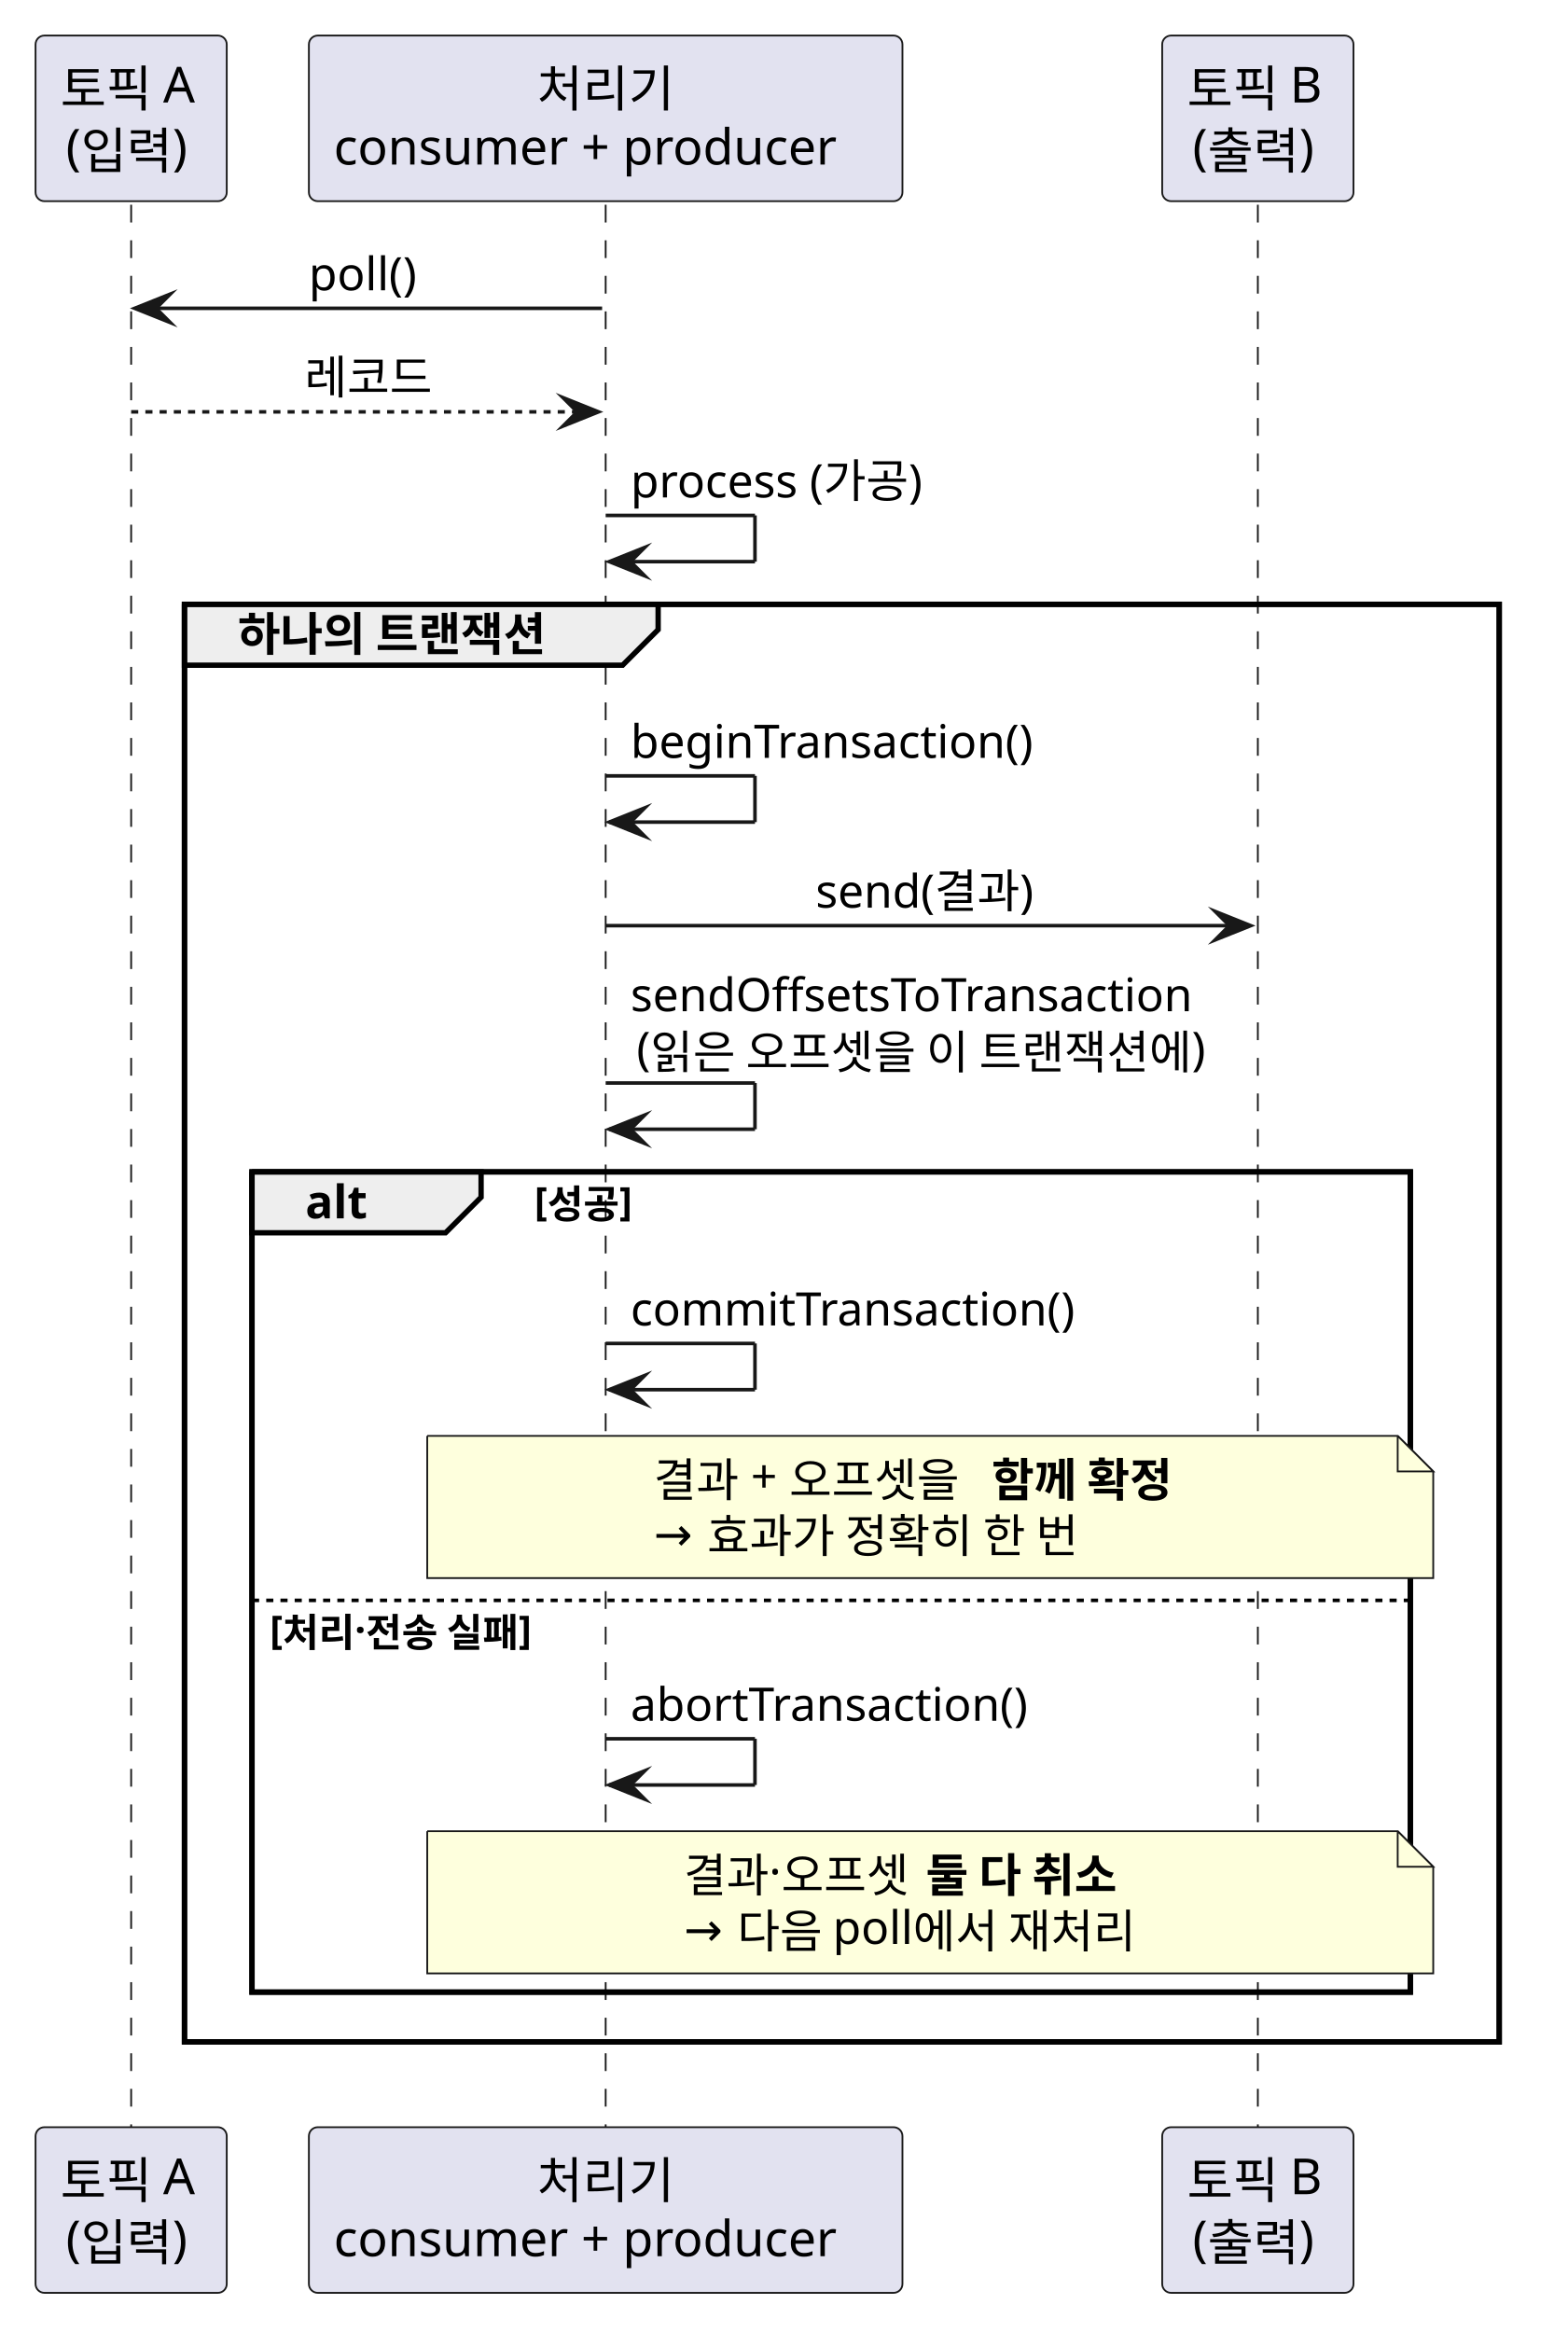
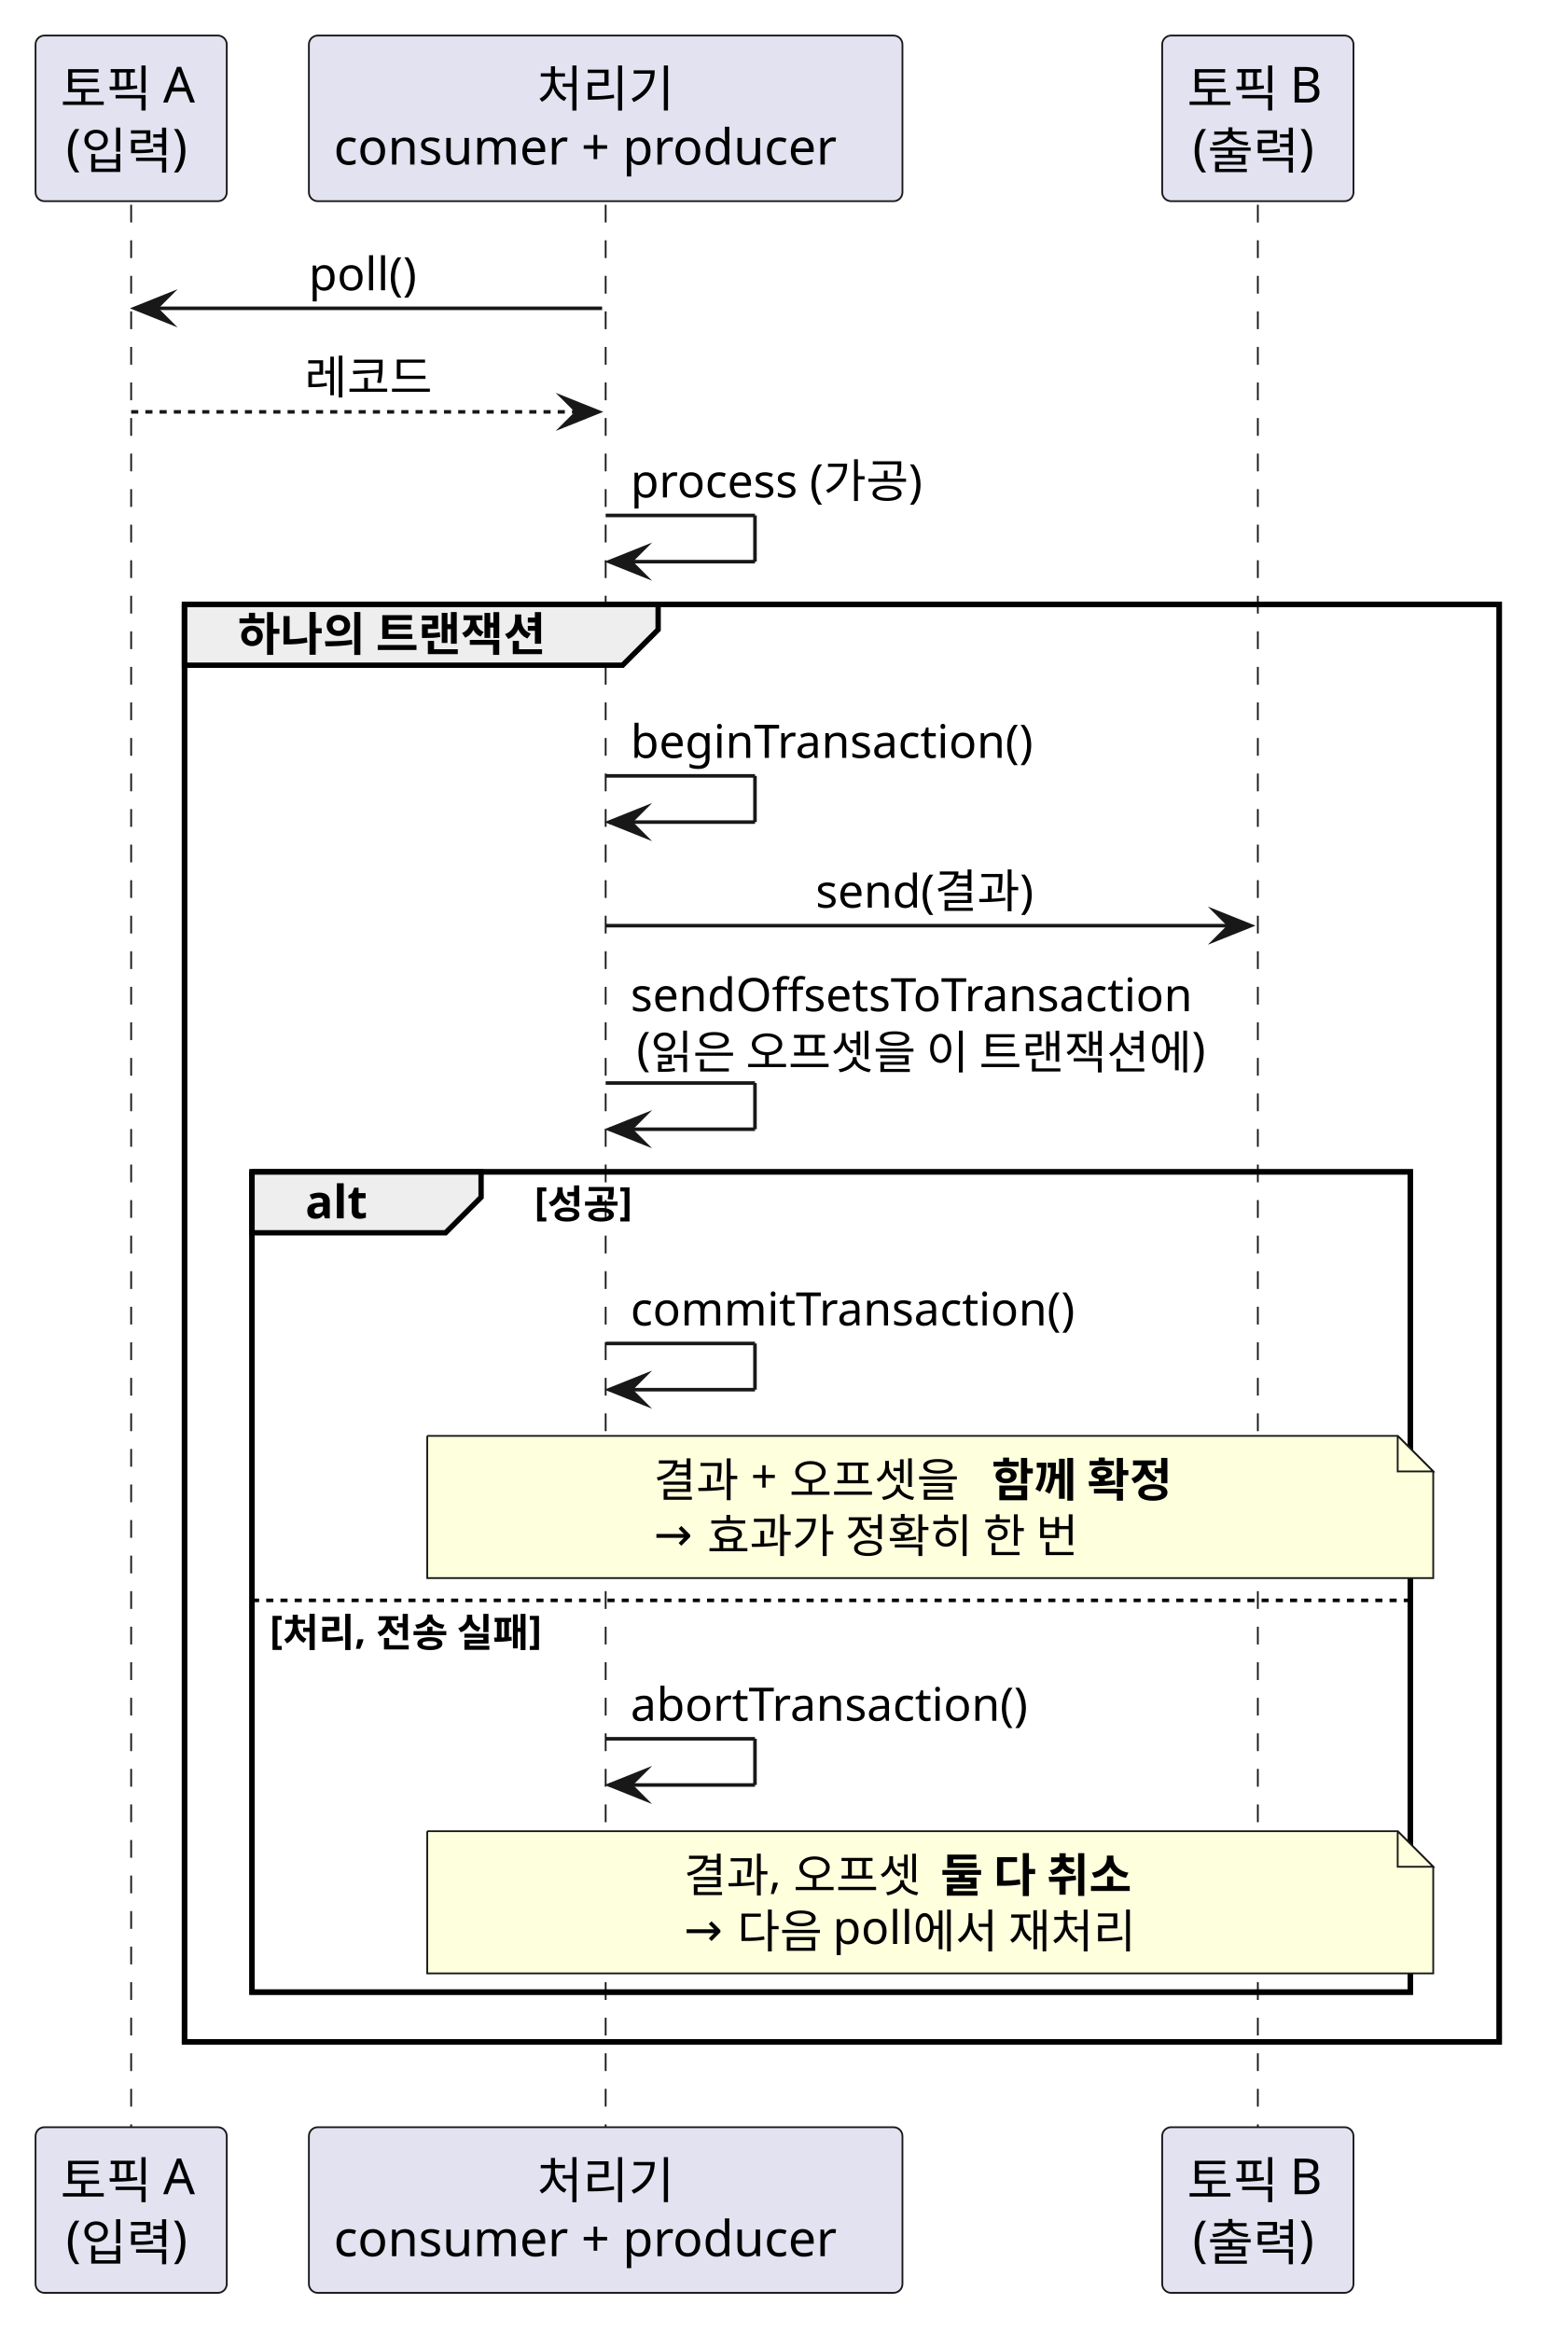
<svg xmlns="http://www.w3.org/2000/svg" version="1.1" data-diagram-type="SEQUENCE" style="width:441px;height:656px;background:#FFFFFF;" width="441px" height="656px" viewBox="0 0 441 656" zoomAndPan="magnify" preserveAspectRatio="none" contentStyleType="text/css">
  <defs />
  <g font-family="sans-serif" lengthAdjust="spacing">
    <rect x="51.894" y="169.992" width="369.858" height="404.398" fill="none" style="stroke:#000;stroke-width:1.5;" />
    <rect x="70.894" y="329.656" width="325.858" height="230.734" fill="none" style="stroke:#000;stroke-width:1.5;" />
-     <g>
-       <rect x="33.394" y="57.594" width="8" height="540.797" fill="#000" fill-opacity="0" />
-       <line x1="36.894" y1="57.594" x2="36.894" y2="598.391" style="stroke:#181818;stroke-width:0.5;stroke-dasharray:5,5;" />
+     <g class="participant-lifeline" data-qualified-name="A" data-entity-uid="part1" id="part1-lifeline" data-source-line="4">
+       <g>
+         <rect x="33.394" y="57.594" width="8" height="540.797" fill="#000" fill-opacity="0" />
+         <line x1="36.894" y1="57.594" x2="36.894" y2="598.391" style="stroke:#181818;stroke-width:0.5;stroke-dasharray:5,5;" />
+       </g>
    </g>
-     <g>
-       <rect x="166.881" y="57.594" width="8" height="540.797" fill="#000" fill-opacity="0" />
-       <line x1="170.381" y1="57.594" x2="170.381" y2="598.391" style="stroke:#181818;stroke-width:0.5;stroke-dasharray:5,5;" />
+     <g class="participant-lifeline" data-qualified-name="App" data-entity-uid="part2" id="part2-lifeline" data-source-line="5">
+       <g>
+         <rect x="166.881" y="57.594" width="8" height="540.797" fill="#000" fill-opacity="0" />
+         <line x1="170.381" y1="57.594" x2="170.381" y2="598.391" style="stroke:#181818;stroke-width:0.5;stroke-dasharray:5,5;" />
+       </g>
    </g>
-     <g>
-       <rect x="350.344" y="57.594" width="8" height="540.797" fill="#000" fill-opacity="0" />
-       <line x1="353.844" y1="57.594" x2="353.844" y2="598.391" style="stroke:#181818;stroke-width:0.5;stroke-dasharray:5,5;" />
+     <g class="participant-lifeline" data-qualified-name="B" data-entity-uid="part3" id="part3-lifeline" data-source-line="6">
+       <g>
+         <rect x="350.344" y="57.594" width="8" height="540.797" fill="#000" fill-opacity="0" />
+         <line x1="353.844" y1="57.594" x2="353.844" y2="598.391" style="stroke:#181818;stroke-width:0.5;stroke-dasharray:5,5;" />
+       </g>
    </g>
-     <rect x="10" y="10" width="53.787" height="46.594" fill="#E2E2F0" style="stroke:#181818;stroke-width:0.5;" rx="2.5" ry="2.5" />
-     <text x="17" y="29.995" fill="#000" font-size="14" textLength="39.787">토픽 A</text>
-     <text x="18.552" y="46.292" fill="#000" font-size="14" textLength="36.684">(입력)</text>
-     <rect x="86.894" y="10" width="166.975" height="46.594" fill="#E2E2F0" style="stroke:#181818;stroke-width:0.5;" rx="2.5" ry="2.5" />
-     <text x="151.061" y="29.995" fill="#000" font-size="14" textLength="38.64">처리기</text>
-     <text x="93.894" y="46.292" fill="#000" font-size="14" textLength="152.975">consumer + producer</text>
-     <rect x="326.937" y="10" width="53.815" height="46.594" fill="#E2E2F0" style="stroke:#181818;stroke-width:0.5;" rx="2.5" ry="2.5" />
-     <text x="333.937" y="29.995" fill="#000" font-size="14" textLength="39.815">토픽 B</text>
-     <text x="335.502" y="46.292" fill="#000" font-size="14" textLength="36.684">(출력)</text>
-     <rect x="10" y="598.391" width="53.787" height="46.594" fill="#E2E2F0" style="stroke:#181818;stroke-width:0.5;" rx="2.5" ry="2.5" />
-     <text x="17" y="618.386" fill="#000" font-size="14" textLength="39.787">토픽 A</text>
-     <text x="18.552" y="634.683" fill="#000" font-size="14" textLength="36.684">(입력)</text>
-     <rect x="86.894" y="598.391" width="166.975" height="46.594" fill="#E2E2F0" style="stroke:#181818;stroke-width:0.5;" rx="2.5" ry="2.5" />
-     <text x="151.061" y="618.386" fill="#000" font-size="14" textLength="38.64">처리기</text>
-     <text x="93.894" y="634.683" fill="#000" font-size="14" textLength="152.975">consumer + producer</text>
-     <rect x="326.937" y="598.391" width="53.815" height="46.594" fill="#E2E2F0" style="stroke:#181818;stroke-width:0.5;" rx="2.5" ry="2.5" />
-     <text x="333.937" y="618.386" fill="#000" font-size="14" textLength="39.815">토픽 B</text>
-     <text x="335.502" y="634.683" fill="#000" font-size="14" textLength="36.684">(출력)</text>
-     <polygon points="47.894,82.727,37.894,86.727,47.894,90.727,43.894,86.727" fill="#181818" style="stroke:#181818;stroke-width:1;stroke-linejoin:miter;stroke-miterlimit:10;" />
-     <line x1="41.894" y1="86.727" x2="169.381" y2="86.727" style="stroke:#181818;stroke-width:1;" />
-     <text x="86.851" y="81.661" fill="#000" font-size="13" textLength="33.573">poll()</text>
-     <polygon points="158.381,111.859,168.381,115.859,158.381,119.859,162.381,115.859" fill="#181818" style="stroke:#181818;stroke-width:1;stroke-linejoin:miter;stroke-miterlimit:10;" />
-     <line x1="36.894" y1="115.859" x2="164.381" y2="115.859" style="stroke:#181818;stroke-width:1;stroke-dasharray:2,2;" />
-     <text x="85.697" y="110.793" fill="#000" font-size="13" textLength="35.88">레코드</text>
-     <line x1="170.381" y1="144.992" x2="212.381" y2="144.992" style="stroke:#181818;stroke-width:1;" />
-     <line x1="212.381" y1="144.992" x2="212.381" y2="157.992" style="stroke:#181818;stroke-width:1;" />
-     <line x1="171.381" y1="157.992" x2="212.381" y2="157.992" style="stroke:#181818;stroke-width:1;" />
-     <polygon points="181.381,153.992,171.381,157.992,181.381,161.992,177.381,157.992" fill="#181818" style="stroke:#181818;stroke-width:1;stroke-linejoin:miter;stroke-miterlimit:10;" />
-     <text x="177.381" y="139.926" fill="#000" font-size="13" textLength="88.438">process (가공)</text>
+     <g class="participant participant-head" data-qualified-name="A" data-entity-uid="part1" id="part1-head" data-source-line="4">
+       <rect x="10" y="10" width="53.787" height="46.594" fill="#E2E2F0" style="stroke:#181818;stroke-width:0.5;" rx="2.5" ry="2.5" />
+       <text x="17" y="29.995" fill="#000" font-size="14" textLength="39.787">토픽 A</text>
+       <text x="18.552" y="46.292" fill="#000" font-size="14" textLength="36.684">(입력)</text>
+     </g>
+     <g class="participant participant-head" data-qualified-name="App" data-entity-uid="part2" id="part2-head" data-source-line="5">
+       <rect x="86.894" y="10" width="166.975" height="46.594" fill="#E2E2F0" style="stroke:#181818;stroke-width:0.5;" rx="2.5" ry="2.5" />
+       <text x="151.061" y="29.995" fill="#000" font-size="14" textLength="38.64">처리기</text>
+       <text x="93.894" y="46.292" fill="#000" font-size="14" textLength="152.975">consumer + producer</text>
+     </g>
+     <g class="participant participant-head" data-qualified-name="B" data-entity-uid="part3" id="part3-head" data-source-line="6">
+       <rect x="326.937" y="10" width="53.815" height="46.594" fill="#E2E2F0" style="stroke:#181818;stroke-width:0.5;" rx="2.5" ry="2.5" />
+       <text x="333.937" y="29.995" fill="#000" font-size="14" textLength="39.815">토픽 B</text>
+       <text x="335.502" y="46.292" fill="#000" font-size="14" textLength="36.684">(출력)</text>
+     </g>
+     <g class="participant participant-tail" data-qualified-name="A" data-entity-uid="part1" id="part1-tail" data-source-line="4">
+       <rect x="10" y="598.391" width="53.787" height="46.594" fill="#E2E2F0" style="stroke:#181818;stroke-width:0.5;" rx="2.5" ry="2.5" />
+       <text x="17" y="618.386" fill="#000" font-size="14" textLength="39.787">토픽 A</text>
+       <text x="18.552" y="634.683" fill="#000" font-size="14" textLength="36.684">(입력)</text>
+     </g>
+     <g class="participant participant-tail" data-qualified-name="App" data-entity-uid="part2" id="part2-tail" data-source-line="5">
+       <rect x="86.894" y="598.391" width="166.975" height="46.594" fill="#E2E2F0" style="stroke:#181818;stroke-width:0.5;" rx="2.5" ry="2.5" />
+       <text x="151.061" y="618.386" fill="#000" font-size="14" textLength="38.64">처리기</text>
+       <text x="93.894" y="634.683" fill="#000" font-size="14" textLength="152.975">consumer + producer</text>
+     </g>
+     <g class="participant participant-tail" data-qualified-name="B" data-entity-uid="part3" id="part3-tail" data-source-line="6">
+       <rect x="326.937" y="598.391" width="53.815" height="46.594" fill="#E2E2F0" style="stroke:#181818;stroke-width:0.5;" rx="2.5" ry="2.5" />
+       <text x="333.937" y="618.386" fill="#000" font-size="14" textLength="39.815">토픽 B</text>
+       <text x="335.502" y="634.683" fill="#000" font-size="14" textLength="36.684">(출력)</text>
+     </g>
+     <g class="message" data-entity-1="part2" data-entity-2="part1" id="msg1" data-source-line="8">
+       <polygon points="47.894,82.727,37.894,86.727,47.894,90.727,43.894,86.727" fill="#181818" style="stroke:#181818;stroke-width:1;stroke-linejoin:miter;stroke-miterlimit:10;" />
+       <line x1="41.894" y1="86.727" x2="169.381" y2="86.727" style="stroke:#181818;stroke-width:1;" />
+       <text x="86.851" y="81.661" fill="#000" font-size="13" textLength="33.573">poll()</text>
+     </g>
+     <g class="message" data-entity-1="part1" data-entity-2="part2" id="msg2" data-source-line="9">
+       <polygon points="158.381,111.859,168.381,115.859,158.381,119.859,162.381,115.859" fill="#181818" style="stroke:#181818;stroke-width:1;stroke-linejoin:miter;stroke-miterlimit:10;" />
+       <line x1="36.894" y1="115.859" x2="164.381" y2="115.859" style="stroke:#181818;stroke-width:1;stroke-dasharray:2,2;" />
+       <text x="85.697" y="110.793" fill="#000" font-size="13" textLength="35.88">레코드</text>
+     </g>
+     <g class="message" data-entity-1="part2" data-entity-2="part2" id="msg3" data-source-line="10">
+       <line x1="170.381" y1="144.992" x2="212.381" y2="144.992" style="stroke:#181818;stroke-width:1;" />
+       <line x1="212.381" y1="144.992" x2="212.381" y2="157.992" style="stroke:#181818;stroke-width:1;" />
+       <line x1="171.381" y1="157.992" x2="212.381" y2="157.992" style="stroke:#181818;stroke-width:1;" />
+       <polygon points="181.381,153.992,171.381,157.992,181.381,161.992,177.381,157.992" fill="#181818" style="stroke:#181818;stroke-width:1;stroke-linejoin:miter;stroke-miterlimit:10;" />
+       <text x="177.381" y="139.926" fill="#000" font-size="13" textLength="88.438">process (가공)</text>
+     </g>
    <path d="M51.894,169.992 L185.14,169.992 L185.14,177.125 L175.14,187.125 L51.894,187.125 L51.894,169.992" style="stroke:#000;stroke-width:1.5;" fill="#EEE" />
    <rect x="51.894" y="169.992" width="369.858" height="404.398" fill="none" style="stroke:#000;stroke-width:1.5;" />
    <text x="66.894" y="183.059" fill="#000" font-size="13" textLength="88.246" font-weight="700">하나의 트랜잭션</text>
-     <line x1="170.381" y1="218.258" x2="212.381" y2="218.258" style="stroke:#181818;stroke-width:1;" />
-     <line x1="212.381" y1="218.258" x2="212.381" y2="231.258" style="stroke:#181818;stroke-width:1;" />
-     <line x1="171.381" y1="231.258" x2="212.381" y2="231.258" style="stroke:#181818;stroke-width:1;" />
-     <polygon points="181.381,227.258,171.381,231.258,181.381,235.258,177.381,231.258" fill="#181818" style="stroke:#181818;stroke-width:1;stroke-linejoin:miter;stroke-miterlimit:10;" />
-     <text x="177.381" y="213.192" fill="#000" font-size="13" textLength="122.776">beginTransaction()</text>
-     <polygon points="341.844,256.391,351.844,260.391,341.844,264.391,345.844,260.391" fill="#181818" style="stroke:#181818;stroke-width:1;stroke-linejoin:miter;stroke-miterlimit:10;" />
-     <line x1="170.381" y1="260.391" x2="347.844" y2="260.391" style="stroke:#181818;stroke-width:1;" />
-     <text x="229.45" y="255.325" fill="#000" font-size="13" textLength="65.326">send(결과)</text>
-     <line x1="170.381" y1="304.656" x2="212.381" y2="304.656" style="stroke:#181818;stroke-width:1;" />
-     <line x1="212.381" y1="304.656" x2="212.381" y2="317.656" style="stroke:#181818;stroke-width:1;" />
-     <line x1="171.381" y1="317.656" x2="212.381" y2="317.656" style="stroke:#181818;stroke-width:1;" />
-     <polygon points="181.381,313.656,171.381,317.656,181.381,321.656,177.381,317.656" fill="#181818" style="stroke:#181818;stroke-width:1;stroke-linejoin:miter;stroke-miterlimit:10;" />
-     <text x="177.381" y="284.458" fill="#000" font-size="13" textLength="169.463">sendOffsetsToTransaction</text>
-     <text x="179.082" y="299.59" fill="#000" font-size="13" textLength="166.061">(읽은 오프셋을 이 트랜잭션에)</text>
+     <g class="message" data-entity-1="part2" data-entity-2="part2" id="msg4" data-source-line="13">
+       <line x1="170.381" y1="218.258" x2="212.381" y2="218.258" style="stroke:#181818;stroke-width:1;" />
+       <line x1="212.381" y1="218.258" x2="212.381" y2="231.258" style="stroke:#181818;stroke-width:1;" />
+       <line x1="171.381" y1="231.258" x2="212.381" y2="231.258" style="stroke:#181818;stroke-width:1;" />
+       <polygon points="181.381,227.258,171.381,231.258,181.381,235.258,177.381,231.258" fill="#181818" style="stroke:#181818;stroke-width:1;stroke-linejoin:miter;stroke-miterlimit:10;" />
+       <text x="177.381" y="213.192" fill="#000" font-size="13" textLength="122.776">beginTransaction()</text>
+     </g>
+     <g class="message" data-entity-1="part2" data-entity-2="part3" id="msg5" data-source-line="14">
+       <polygon points="341.844,256.391,351.844,260.391,341.844,264.391,345.844,260.391" fill="#181818" style="stroke:#181818;stroke-width:1;stroke-linejoin:miter;stroke-miterlimit:10;" />
+       <line x1="170.381" y1="260.391" x2="347.844" y2="260.391" style="stroke:#181818;stroke-width:1;" />
+       <text x="229.45" y="255.325" fill="#000" font-size="13" textLength="65.326">send(결과)</text>
+     </g>
+     <g class="message" data-entity-1="part2" data-entity-2="part2" id="msg6" data-source-line="15">
+       <line x1="170.381" y1="304.656" x2="212.381" y2="304.656" style="stroke:#181818;stroke-width:1;" />
+       <line x1="212.381" y1="304.656" x2="212.381" y2="317.656" style="stroke:#181818;stroke-width:1;" />
+       <line x1="171.381" y1="317.656" x2="212.381" y2="317.656" style="stroke:#181818;stroke-width:1;" />
+       <polygon points="181.381,313.656,171.381,317.656,181.381,321.656,177.381,317.656" fill="#181818" style="stroke:#181818;stroke-width:1;stroke-linejoin:miter;stroke-miterlimit:10;" />
+       <text x="177.381" y="284.458" fill="#000" font-size="13" textLength="169.463">sendOffsetsToTransaction</text>
+       <text x="179.082" y="299.59" fill="#000" font-size="13" textLength="166.061">(읽은 오프셋을 이 트랜잭션에)</text>
+     </g>
    <path d="M70.894,329.656 L135.336,329.656 L135.336,336.789 L125.336,346.789 L70.894,346.789 L70.894,329.656" style="stroke:#000;stroke-width:1.5;" fill="#EEE" />
    <rect x="70.894" y="329.656" width="325.858" height="230.734" fill="none" style="stroke:#000;stroke-width:1.5;" />
    <text x="85.894" y="342.723" fill="#000" font-size="13" textLength="19.443" font-weight="700">alt</text>
    <text x="150.336" y="341.867" fill="#000" font-size="11" textLength="30.295" font-weight="700">[성공]</text>
-     <line x1="170.381" y1="377.922" x2="212.381" y2="377.922" style="stroke:#181818;stroke-width:1;" />
-     <line x1="212.381" y1="377.922" x2="212.381" y2="390.922" style="stroke:#181818;stroke-width:1;" />
-     <line x1="171.381" y1="390.922" x2="212.381" y2="390.922" style="stroke:#181818;stroke-width:1;" />
-     <polygon points="181.381,386.922,171.381,390.922,181.381,394.922,177.381,390.922" fill="#181818" style="stroke:#181818;stroke-width:1;stroke-linejoin:miter;stroke-miterlimit:10;" />
-     <text x="177.381" y="372.856" fill="#000" font-size="13" textLength="135.561">commitTransaction()</text>
+     <g class="message" data-entity-1="part2" data-entity-2="part2" id="msg7" data-source-line="17">
+       <line x1="170.381" y1="377.922" x2="212.381" y2="377.922" style="stroke:#181818;stroke-width:1;" />
+       <line x1="212.381" y1="377.922" x2="212.381" y2="390.922" style="stroke:#181818;stroke-width:1;" />
+       <line x1="171.381" y1="390.922" x2="212.381" y2="390.922" style="stroke:#181818;stroke-width:1;" />
+       <polygon points="181.381,386.922,171.381,390.922,181.381,394.922,177.381,390.922" fill="#181818" style="stroke:#181818;stroke-width:1;stroke-linejoin:miter;stroke-miterlimit:10;" />
+       <text x="177.381" y="372.856" fill="#000" font-size="13" textLength="135.561">commitTransaction()</text>
+     </g>
    <path d="M120.184,403.922 L120.184,443.922 L403.184,443.922 L403.184,413.922 L393.184,403.922 L120.184,403.922" style="stroke:#181818;stroke-width:0.5;" fill="#FEFFDD" />
    <path d="M393.184,403.922 L393.184,413.922 L403.184,413.922 L393.184,403.922" style="stroke:#181818;stroke-width:0.5;" fill="#FEFFDD" />
    <text x="183.905" y="420.989" fill="#000" font-size="13" textLength="90.917">결과 + 오프셋을</text>
    <text x="278.954" y="420.989" fill="#000" font-size="13" textLength="52.366" font-weight="700">함께 확정</text>
    <text x="183.905" y="436.122" fill="#000" font-size="13" textLength="123.102">→ 효과가 정확히 한 번</text>
    <line x1="70.894" y1="450.188" x2="396.752" y2="450.188" style="stroke:#000;stroke-width:1;stroke-dasharray:2,2;" />
-     <text x="75.894" y="462.398" fill="#000" font-size="11" textLength="78.783" font-weight="700">[처리·전송 실패]</text>
-     <line x1="170.381" y1="489.125" x2="212.381" y2="489.125" style="stroke:#181818;stroke-width:1;" />
-     <line x1="212.381" y1="489.125" x2="212.381" y2="502.125" style="stroke:#181818;stroke-width:1;" />
-     <line x1="171.381" y1="502.125" x2="212.381" y2="502.125" style="stroke:#181818;stroke-width:1;" />
-     <polygon points="181.381,498.125,171.381,502.125,181.381,506.125,177.381,502.125" fill="#181818" style="stroke:#181818;stroke-width:1;stroke-linejoin:miter;stroke-miterlimit:10;" />
-     <text x="177.381" y="484.059" fill="#000" font-size="13" textLength="121.037">abortTransaction()</text>
+     <text x="75.894" y="462.398" fill="#000" font-size="11" textLength="82.612" font-weight="700">[처리, 전송 실패]</text>
+     <g class="message" data-entity-1="part2" data-entity-2="part2" id="msg8" data-source-line="20">
+       <line x1="170.381" y1="489.125" x2="212.381" y2="489.125" style="stroke:#181818;stroke-width:1;" />
+       <line x1="212.381" y1="489.125" x2="212.381" y2="502.125" style="stroke:#181818;stroke-width:1;" />
+       <line x1="171.381" y1="502.125" x2="212.381" y2="502.125" style="stroke:#181818;stroke-width:1;" />
+       <polygon points="181.381,498.125,171.381,502.125,181.381,506.125,177.381,502.125" fill="#181818" style="stroke:#181818;stroke-width:1;stroke-linejoin:miter;stroke-miterlimit:10;" />
+       <text x="177.381" y="484.059" fill="#000" font-size="13" textLength="121.037">abortTransaction()</text>
+     </g>
    <path d="M120.184,515.125 L120.184,555.125 L403.184,555.125 L403.184,525.125 L393.184,515.125 L120.184,515.125" style="stroke:#181818;stroke-width:0.5;" fill="#FEFFDD" />
    <path d="M393.184,515.125 L393.184,525.125 L403.184,525.125 L393.184,515.125" style="stroke:#181818;stroke-width:0.5;" fill="#FEFFDD" />
-     <text x="192.393" y="532.192" fill="#000" font-size="13" textLength="63.932">결과·오프셋</text>
-     <text x="260.458" y="532.192" fill="#000" font-size="13" textLength="56.892" font-weight="700">둘 다 취소</text>
+     <text x="192.393" y="532.192" fill="#000" font-size="13" textLength="68.065">결과, 오프셋</text>
+     <text x="264.59" y="532.192" fill="#000" font-size="13" textLength="56.892" font-weight="700">둘 다 취소</text>
    <text x="192.393" y="547.325" fill="#000" font-size="13" textLength="130.439">→ 다음 poll에서 재처리</text>
  </g>
</svg>
